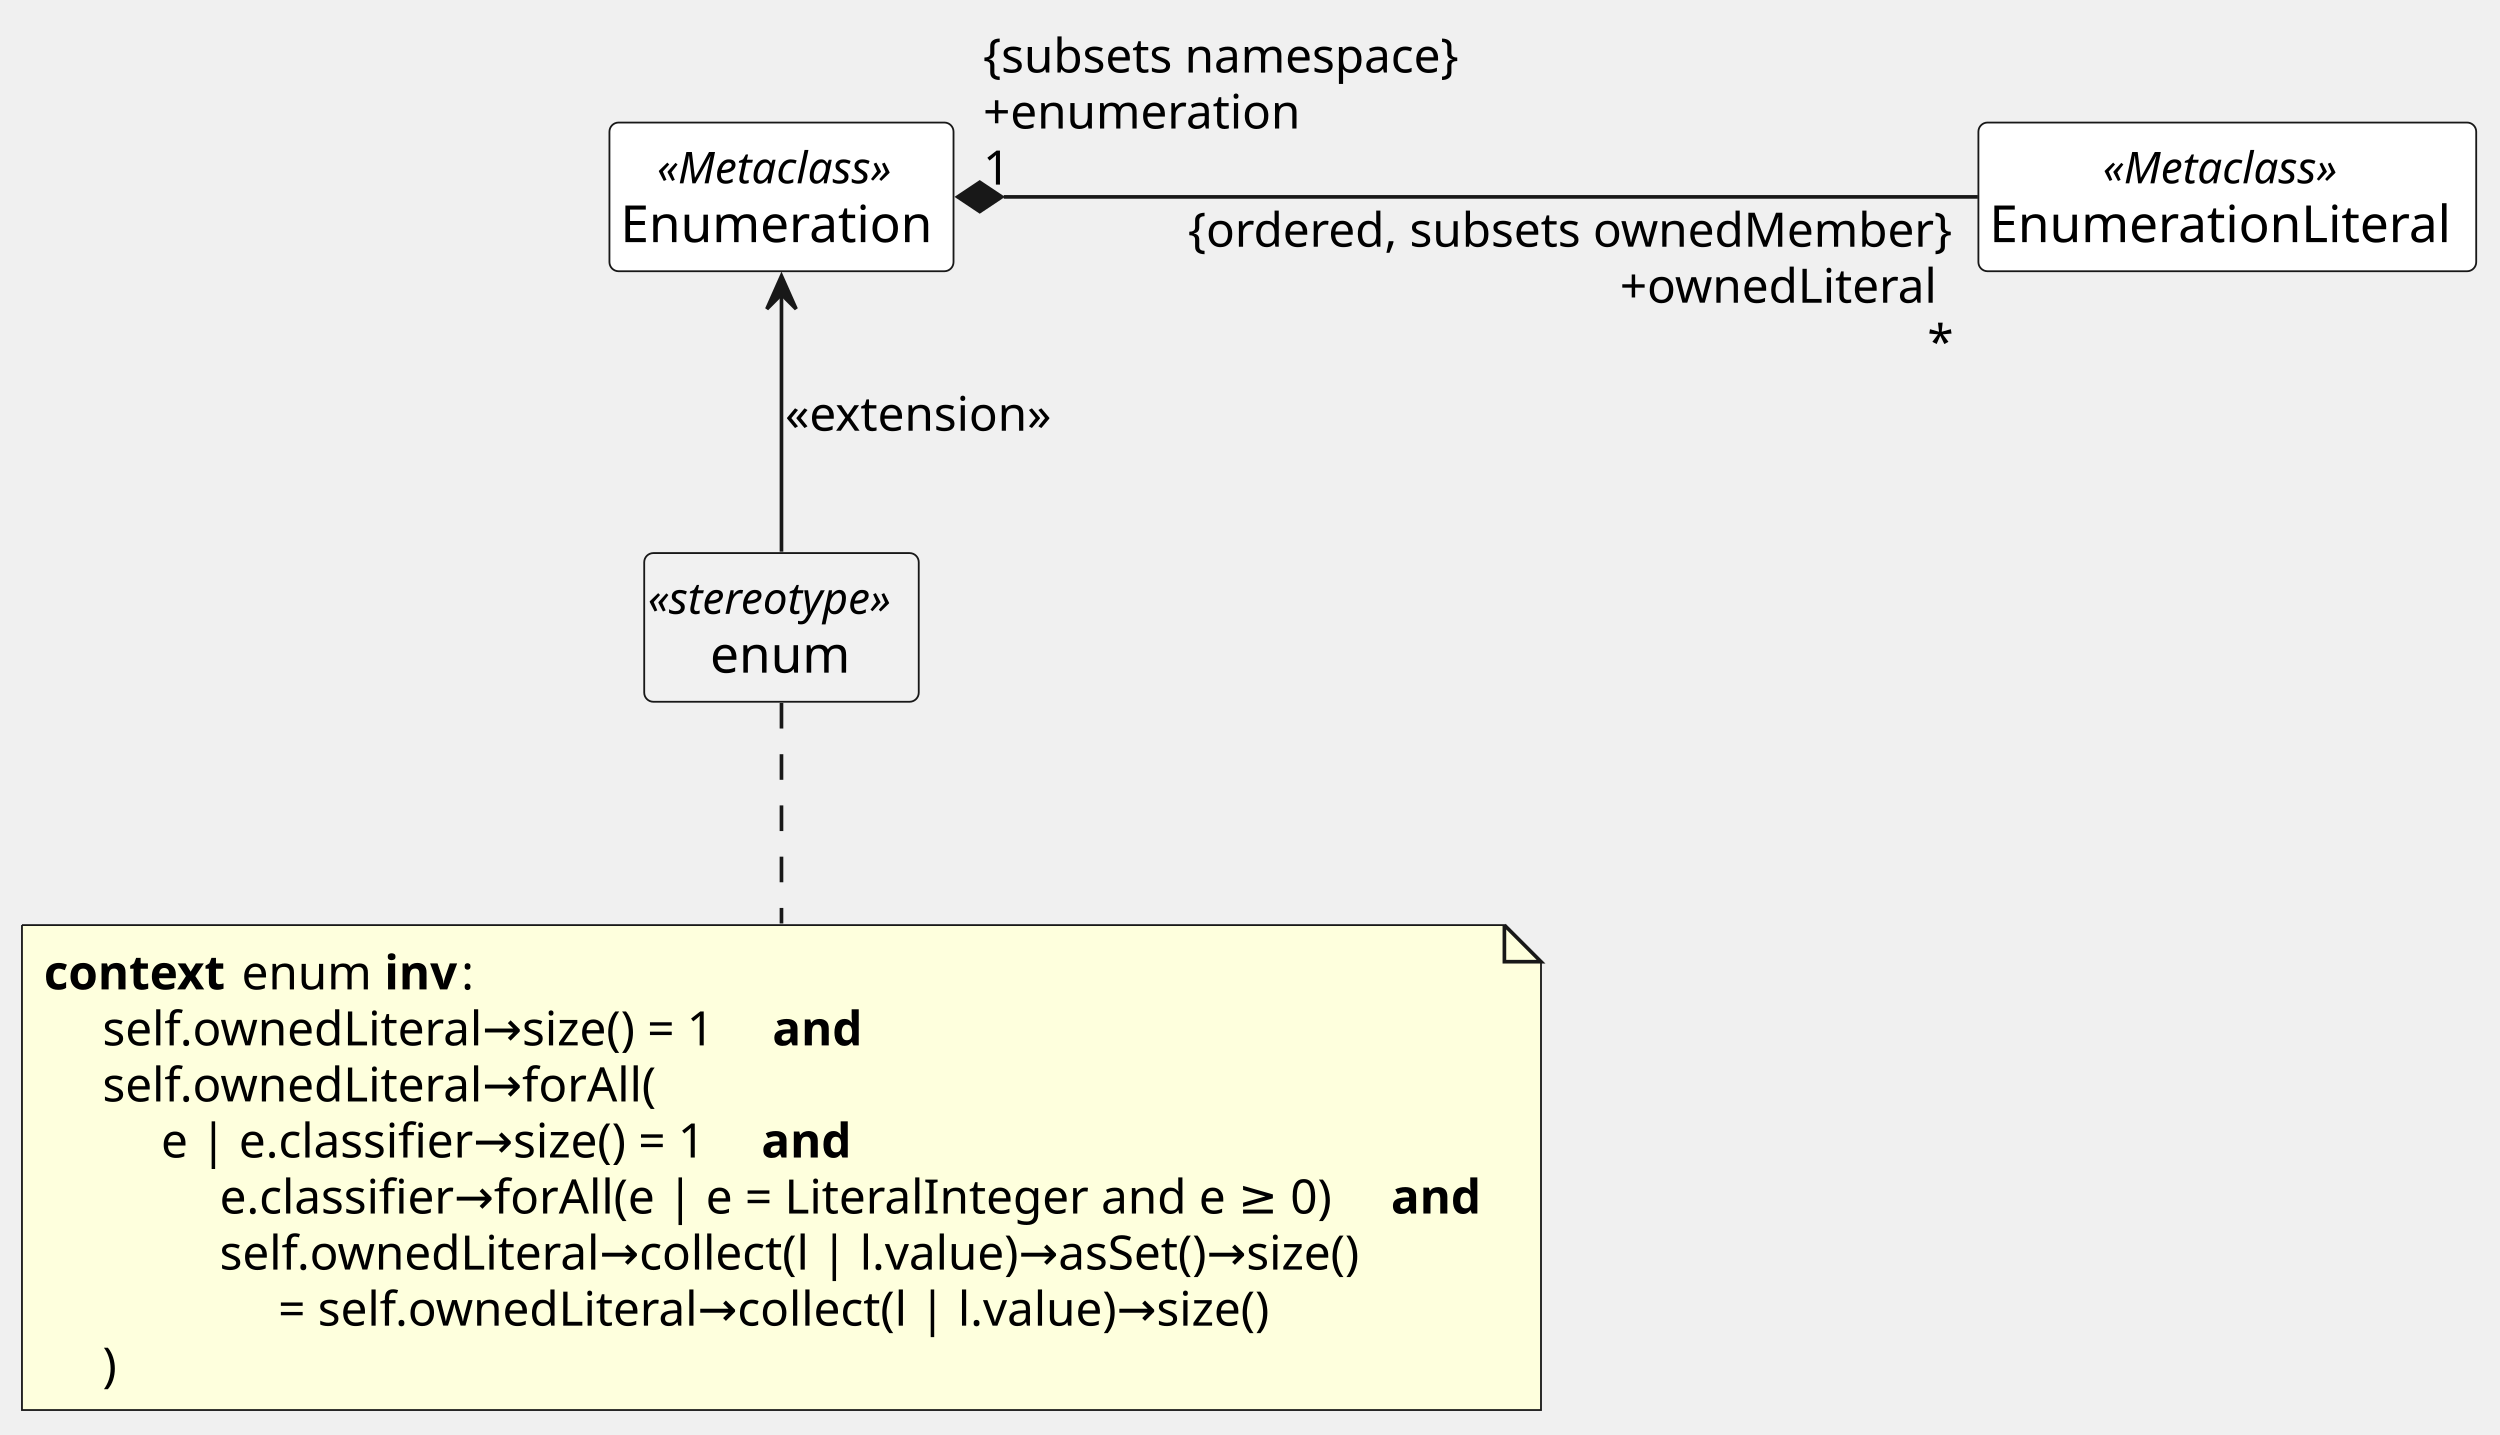
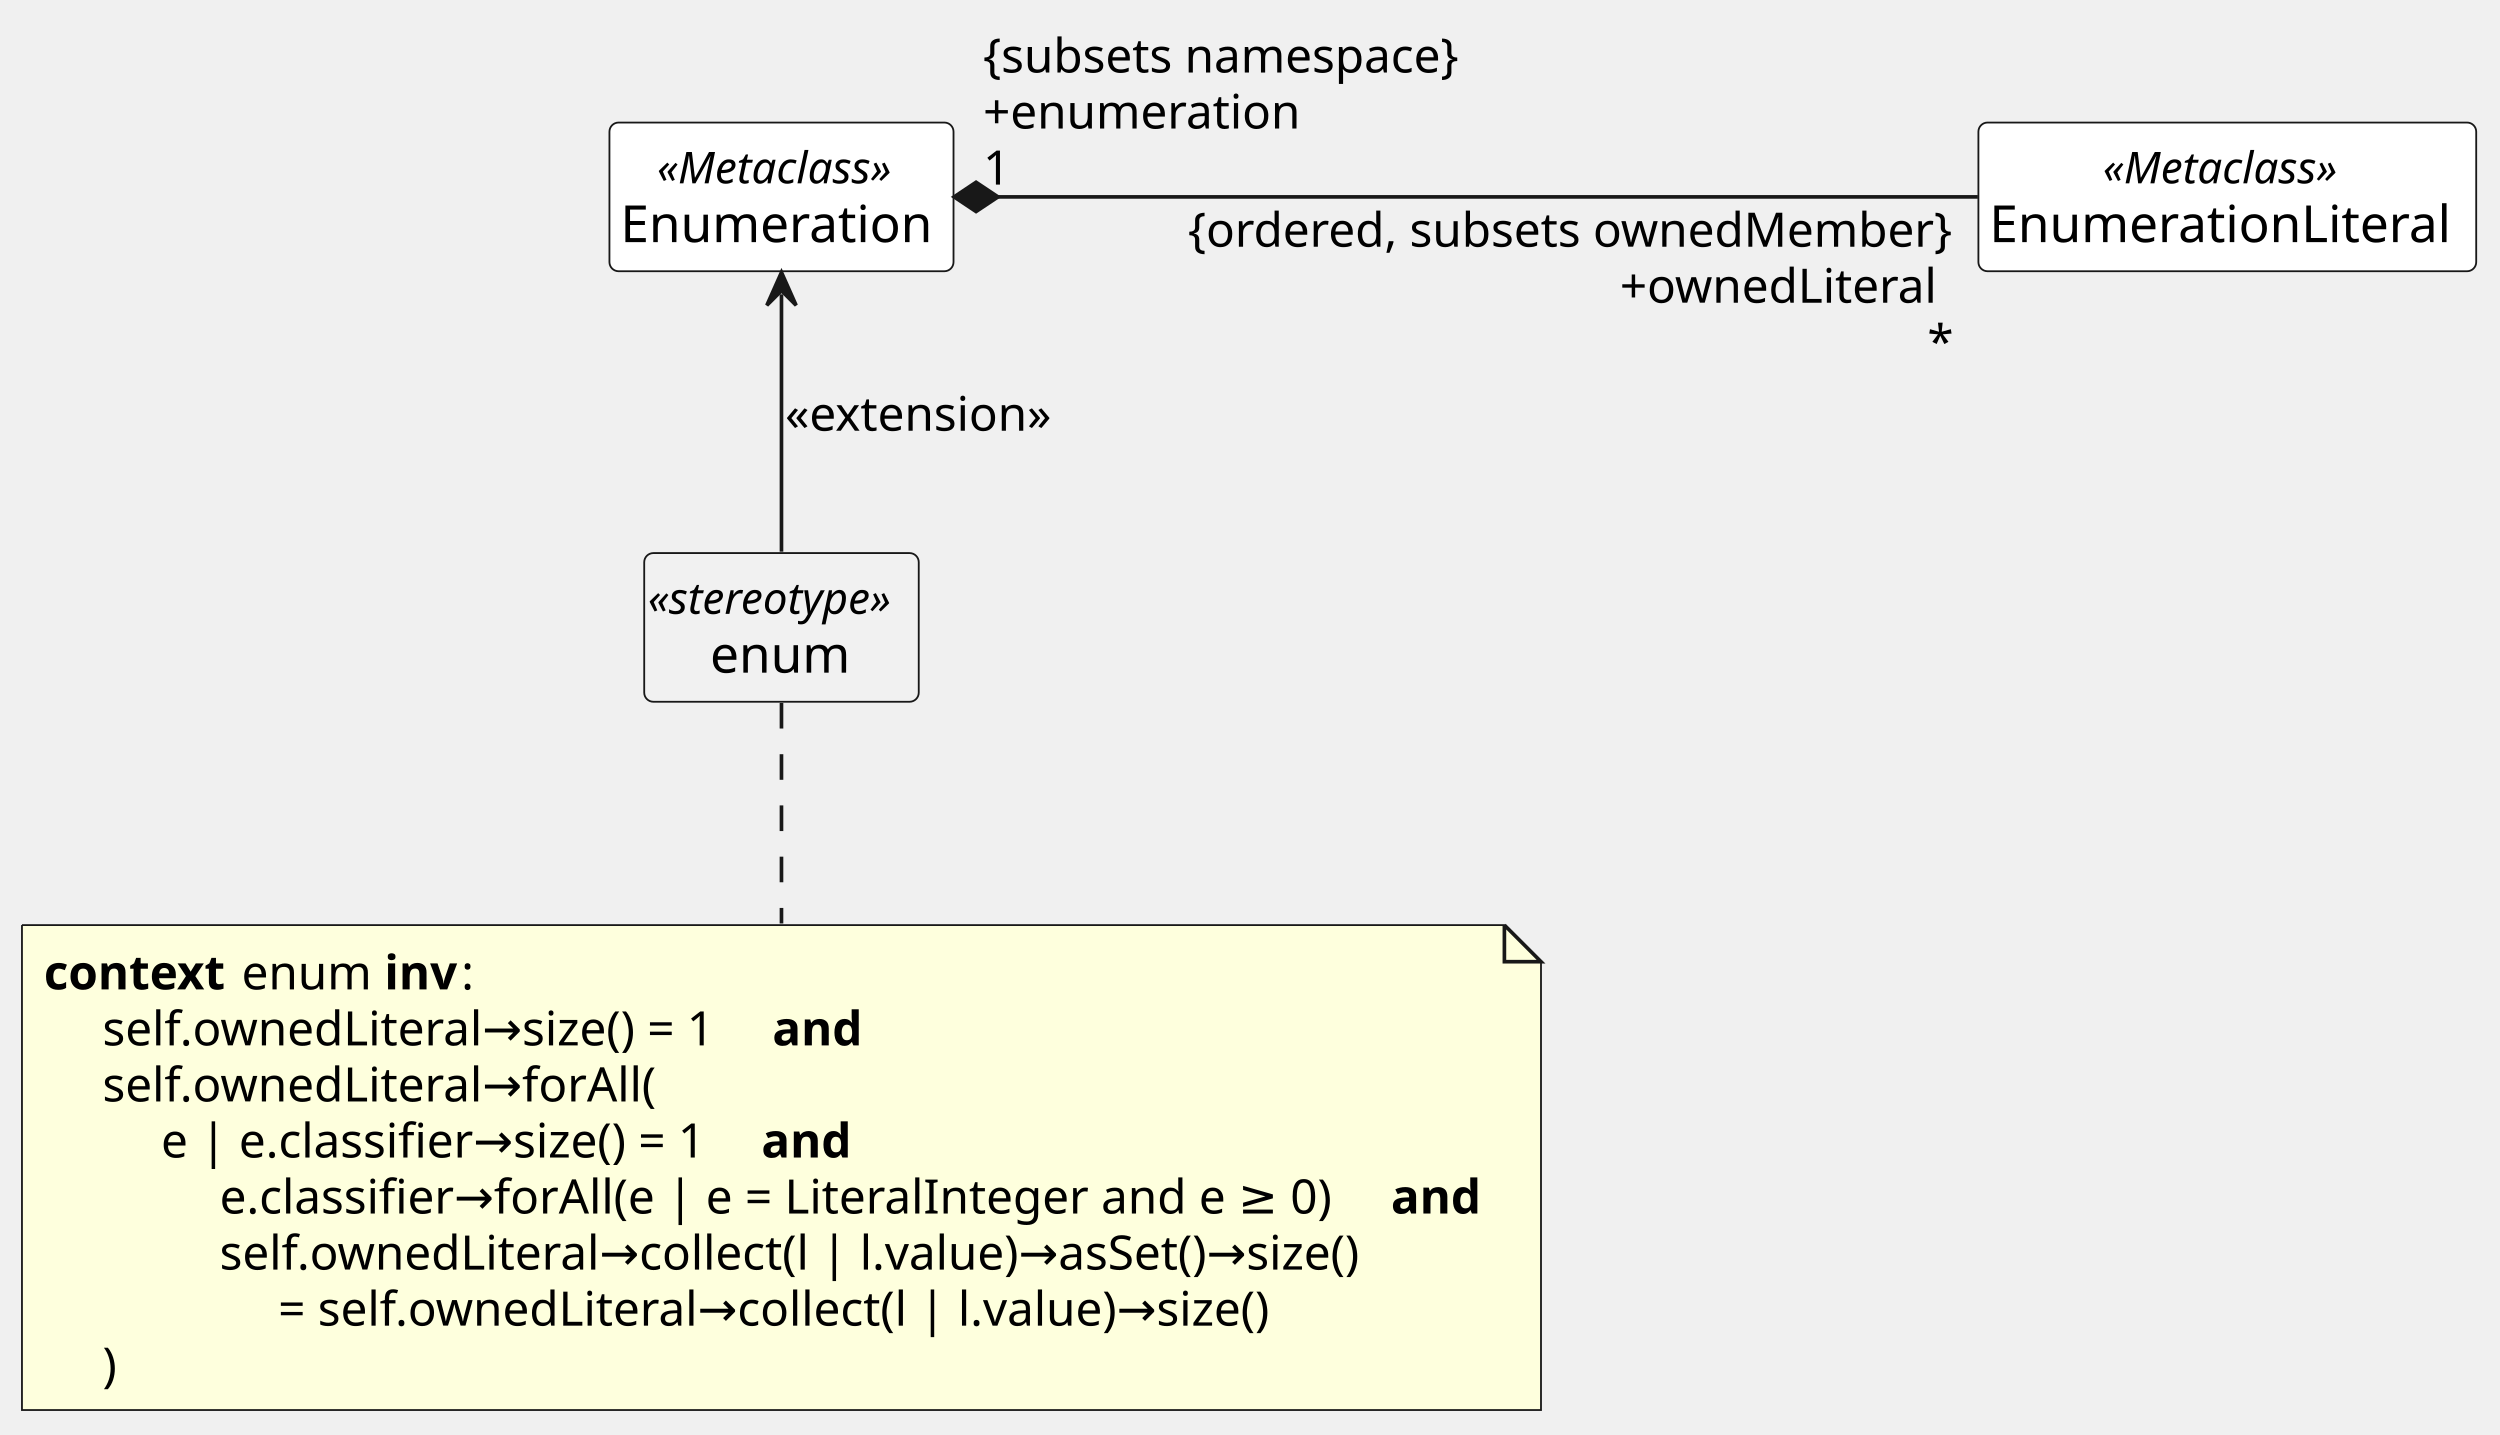
<svg xmlns="http://www.w3.org/2000/svg" contentStyleType="text/css" height="392px" preserveAspectRatio="none" style="width:683px;height:392px;" version="1.1" viewBox="0 0 683 392" width="683px" zoomAndPan="magnify">
  <defs />
  <g>
    <g id="elem_Enumeration">
      <rect codeLine="9" fill="#FFFFFF" height="40.621" id="Enumeration" rx="2.5" ry="2.5" style="stroke:#181818;stroke-width:0.5;" width="94" x="166.5" y="33.481" />
      <text fill="#000000" font-family="sans-serif" font-size="12" font-style="italic" lengthAdjust="spacing" textLength="68" x="179.5" y="50.083">«Metaclass»</text>
      <text fill="#000000" font-family="sans-serif" font-size="14" lengthAdjust="spacing" textLength="88" x="169.5" y="66.15">Enumeration</text>
    </g>
    <g id="elem_enum">
      <rect codeLine="10" fill="#F1F1F1" height="40.621" id="enum" rx="2.5" ry="2.5" style="stroke:#181818;stroke-width:0.5;" width="75" x="176" y="151.101" />
      <text fill="#000000" font-family="sans-serif" font-size="12" font-style="italic" lengthAdjust="spacing" textLength="73" x="177" y="167.703">«stereotype»</text>
      <text fill="#000000" font-family="sans-serif" font-size="14" lengthAdjust="spacing" textLength="39" x="194" y="183.769">enum</text>
    </g>
    <g id="elem_EnumerationLiteral">
      <rect codeLine="13" fill="#FFFFFF" height="40.621" id="EnumerationLiteral" rx="2.5" ry="2.5" style="stroke:#181818;stroke-width:0.5;" width="136" x="540.5" y="33.481" />
      <text fill="#000000" font-family="sans-serif" font-size="12" font-style="italic" lengthAdjust="spacing" textLength="68" x="574.5" y="50.083">«Metaclass»</text>
      <text fill="#000000" font-family="sans-serif" font-size="14" lengthAdjust="spacing" textLength="130" x="543.5" y="66.15">EnumerationLiteral</text>
    </g>
    <g id="elem_GMN8">
      <path d="M6,252.732 L6,385.216 L421,385.216 L421,262.731 L411,252.732 L6,252.732 " fill="#FEFFDD" style="stroke:#181818;stroke-width:0.5;" />
      <path d="M411,252.732 L411,262.731 L421,262.731 L411,252.732 " fill="#FEFFDD" style="stroke:#181818;stroke-width:1.0;" />
      <text fill="#000000" font-family="sans-serif" font-size="13" font-weight="bold" lengthAdjust="spacing" textLength="50" x="12" y="270.3">context</text>
      <text fill="#000000" font-family="sans-serif" font-size="13" lengthAdjust="spacing" textLength="35" x="66" y="270.3">enum</text>
      <text fill="#000000" font-family="sans-serif" font-size="13" font-weight="bold" lengthAdjust="spacing" textLength="21" x="105" y="270.3">inv</text>
      <text fill="#000000" font-family="sans-serif" font-size="13" lengthAdjust="spacing" textLength="4" x="126" y="270.3">:</text>
      <text fill="#000000" font-family="sans-serif" font-size="13" lengthAdjust="spacing" textLength="179" x="28" y="285.61">self.ownedLiteral→size() = 1</text>
      <text fill="#000000" font-family="sans-serif" font-size="13" font-weight="bold" lengthAdjust="spacing" textLength="26" x="211" y="285.61">and</text>
      <text fill="#000000" font-family="sans-serif" font-size="13" lengthAdjust="spacing" textLength="159" x="28" y="300.921">self.ownedLiteral→forAll(</text>
      <text fill="#000000" font-family="sans-serif" font-size="13" lengthAdjust="spacing" textLength="160" x="44" y="316.231">e | e.classifier→size() = 1</text>
      <text fill="#000000" font-family="sans-serif" font-size="13" font-weight="bold" lengthAdjust="spacing" textLength="26" x="208" y="316.231">and</text>
      <text fill="#000000" font-family="sans-serif" font-size="13" lengthAdjust="spacing" textLength="316" x="60" y="331.542">e.classifier→forAll(e | e = LiteralInteger and e ≥ 0)</text>
      <text fill="#000000" font-family="sans-serif" font-size="13" font-weight="bold" lengthAdjust="spacing" textLength="26" x="380" y="331.542">and</text>
      <text fill="#000000" font-family="sans-serif" font-size="13" lengthAdjust="spacing" textLength="328" x="60" y="346.853">self.ownedLiteral→collect(l | l.value)→asSet()→size()</text>
      <text fill="#000000" font-family="sans-serif" font-size="13" lengthAdjust="spacing" textLength="288" x="76" y="362.163">= self.ownedLiteral→collect(l | l.value)→size()</text>
      <text fill="#000000" font-family="sans-serif" font-size="13" lengthAdjust="spacing" textLength="4" x="28" y="377.474">)</text>
    </g>
    <g id="link_Enumeration_enum">
-       <path codeLine="11" d="M213.5,80.151 C213.5,101.382 213.5,131.242 213.5,150.712 " fill="none" id="Enumeration-backto-enum" style="stroke:#181818;stroke-width:1.0;" />
-       <polygon fill="#181818" points="213.5,75.412,209.5,84.412,213.5,80.412,217.5,84.412,213.5,75.412" style="stroke:#181818;stroke-width:1.0;" />
+       <path codeLine="11" d="M213.5,80.412 C213.5,101.671 213.5,129.411 213.5,150.712 " fill="none" id="Enumeration-backto-enum" style="stroke:#181818;stroke-width:1.0;" />
+       <polygon fill="#181818" points="213.5,74.412,209.5,83.412,213.5,79.412,217.5,83.412,213.5,74.412" style="stroke:#181818;stroke-width:1.0;" />
      <text fill="#000000" font-family="sans-serif" font-size="13" lengthAdjust="spacing" textLength="76" x="214.5" y="117.67">«extension»</text>
    </g>
    <g id="link_Enumeration_EnumerationLiteral">
-       <path codeLine="14" d="M274.22,53.791 C308.75,53.791 345.17,53.791 345.17,53.791 C345.17,53.791 476.83,53.791 476.83,53.791 C476.83,53.791 508.23,53.791 540.35,53.791 " fill="none" id="Enumeration-backto-EnumerationLiteral" style="stroke:#181818;stroke-width:1.0;" />
-       <polygon fill="#181818" points="261.66,53.791,267.66,57.791,273.66,53.791,267.66,49.791,261.66,53.791" style="stroke:#181818;stroke-width:1.0;" />
+       <path codeLine="14" d="M272.66,53.791 C310.44,53.791 345.17,53.791 345.17,53.791 C345.17,53.791 476.83,53.791 476.83,53.791 C476.83,53.791 508.23,53.791 540.35,53.791 " fill="none" id="Enumeration-backto-EnumerationLiteral" style="stroke:#181818;stroke-width:1.0;" />
+       <polygon fill="#181818" points="260.66,53.791,266.66,57.791,272.66,53.791,266.66,49.791,260.66,53.791" style="stroke:#181818;stroke-width:1.0;" />
      <text fill="#000000" font-family="sans-serif" font-size="13" lengthAdjust="spacing" textLength="131" x="268.581" y="19.811">{subsets namespace}</text>
      <text fill="#000000" font-family="sans-serif" font-size="13" lengthAdjust="spacing" textLength="89" x="268.581" y="35.121">+enumeration</text>
      <text fill="#000000" font-family="sans-serif" font-size="13" lengthAdjust="spacing" textLength="8" x="268.581" y="50.432">1</text>
      <text fill="#000000" font-family="sans-serif" font-size="13" lengthAdjust="spacing" textLength="208" x="324.55" y="67.4">{ordered, subsets ownedMember}</text>
      <text fill="#000000" font-family="sans-serif" font-size="13" lengthAdjust="spacing" textLength="90" x="442.55" y="82.711">+ownedLiteral</text>
      <text fill="#000000" font-family="sans-serif" font-size="13" lengthAdjust="spacing" textLength="6" x="526.549" y="98.022">*</text>
    </g>
    <g id="link_enum_GMN8">
      <path d="M213.5,192.042 C213.5,207.642 213.5,230.401 213.5,252.292 " fill="none" id="enum-GMN8" style="stroke:#181818;stroke-width:1.0;stroke-dasharray:7.0,7.0;" />
    </g>
  </g>
</svg>
